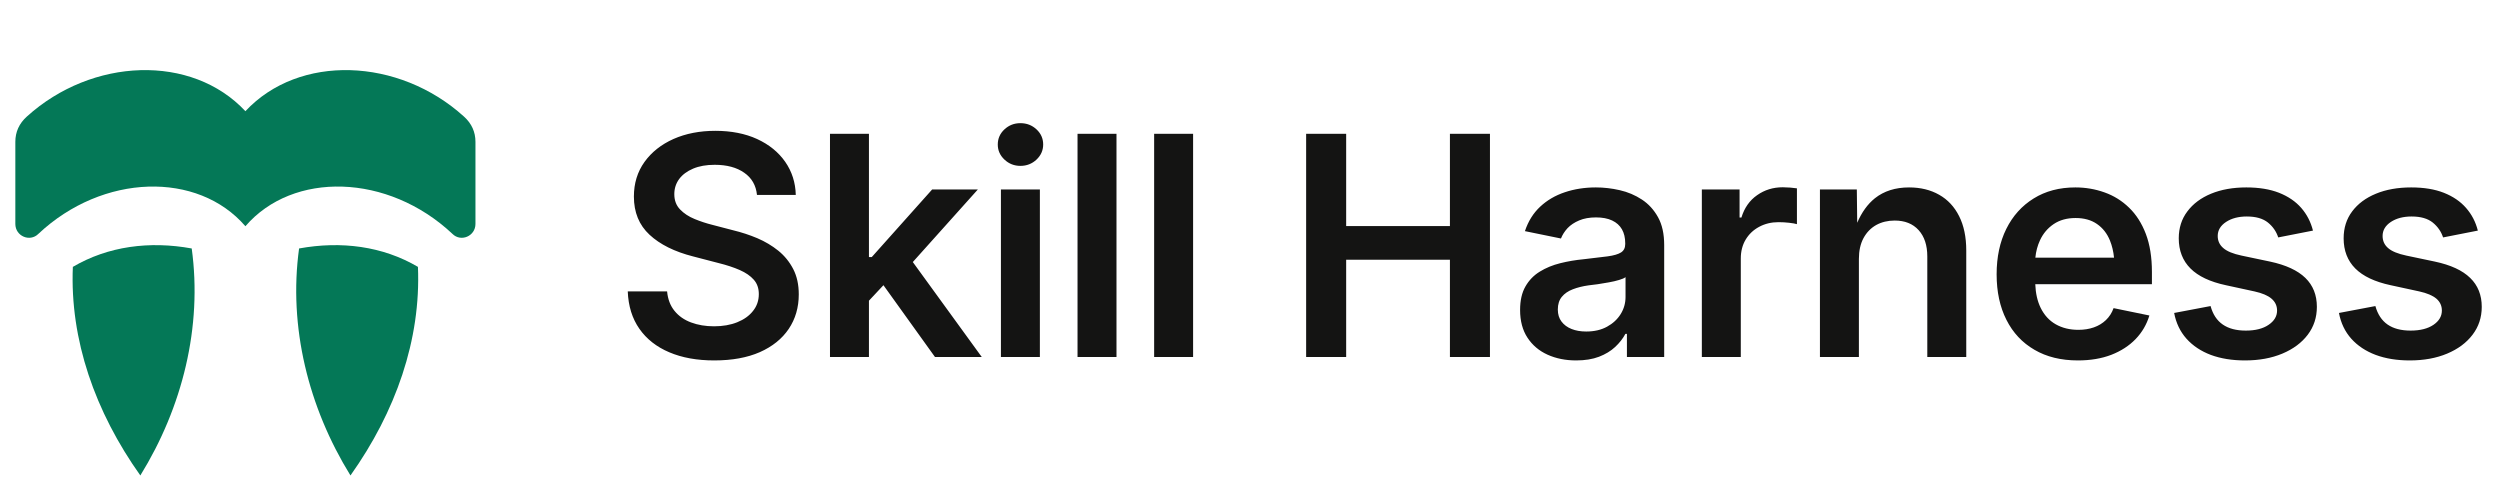
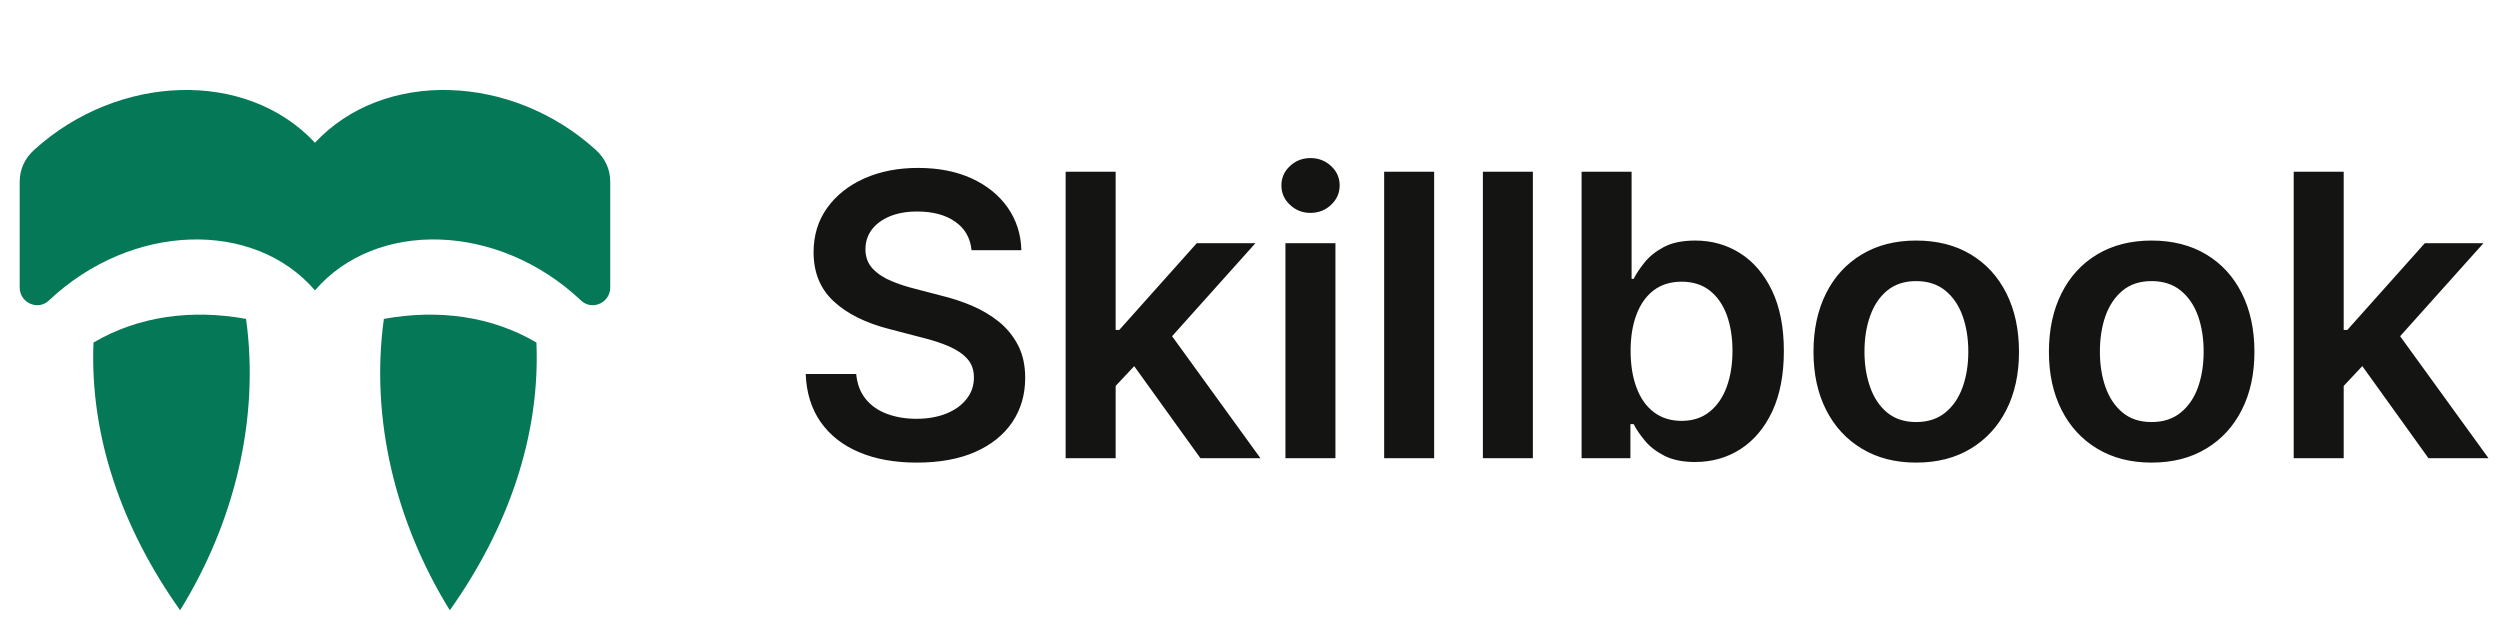
- <svg xmlns="http://www.w3.org/2000/svg" viewBox="0 0 326 64" width="326" height="64" role="img" aria-label="MemWal Skill Harness">
+ <svg xmlns="http://www.w3.org/2000/svg" viewBox="0 0 254 64" width="254" height="64" role="img" aria-label="Skillbook">
  <g fill="#047857">
    <path d="M3.5 15.2C12 7.5 25 7 32 14.5c7-7.5 20-7 28.5.7 1 .9 1.5 2 1.5 3.3v10.7c0 1.6-1.9 2.4-3 1.3-8.4-7.9-20.8-8.2-27-1-6.200-7.200-18.600-6.900-27 1-1.100 1.100-3 .300-3-1.300V18.500c0-1.300.500-2.400 1.500-3.300Z" />
    <path d="M9.500 34.800c4.600-2.700 10-3.400 15.500-2.400 1.400 10.200-1.200 20.700-6.700 29.600-5.900-8.300-9.200-17.700-8.800-27.200Z" />
    <path d="M54.500 34.800c-4.600-2.700-10-3.400-15.500-2.400-1.400 10.200 1.200 20.700 6.700 29.600 5.900-8.300 9.200-17.700 8.800-27.200Z" />
  </g>
-   <path fill="#141413" transform="translate(80 46.55)" d="M13.14 0.45Q9.77 0.45 7.28 -0.61Q4.79 -1.66 3.38 -3.67Q1.97 -5.68 1.86 -8.55H6.99Q7.13 -7.03 7.95 -6.02Q8.77 -5 10.12 -4.5Q11.46 -4 13.11 -4Q14.82 -4 16.14 -4.53Q17.46 -5.06 18.2 -6.01Q18.95 -6.95 18.95 -8.2Q18.95 -9.34 18.29 -10.08Q17.64 -10.82 16.46 -11.34Q15.27 -11.86 13.69 -12.25L10.39 -13.11Q6.74 -14.04 4.7 -15.94Q2.66 -17.83 2.66 -20.92Q2.66 -23.5 4.04 -25.43Q5.43 -27.36 7.83 -28.43Q10.23 -29.49 13.28 -29.49Q16.39 -29.49 18.73 -28.42Q21.07 -27.34 22.39 -25.45Q23.71 -23.55 23.77 -21.13H18.71Q18.52 -23.01 17.04 -24.03Q15.57 -25.06 13.2 -25.06Q11.56 -25.06 10.38 -24.56Q9.2 -24.06 8.56 -23.2Q7.93 -22.34 7.93 -21.23Q7.93 -20.02 8.68 -19.24Q9.43 -18.46 10.58 -17.99Q11.72 -17.52 12.89 -17.23L15.61 -16.52Q17.23 -16.13 18.75 -15.49Q20.27 -14.84 21.49 -13.86Q22.71 -12.87 23.44 -11.46Q24.16 -10.06 24.16 -8.16Q24.16 -5.61 22.85 -3.66Q21.54 -1.72 19.08 -0.63Q16.62 0.45 13.14 0.45ZM28.23 0V-29.1H33.31V-13.03H33.68L41.55 -21.84H47.51L39.03 -12.38L48.02 0H41.92L35.2 -9.36L33.31 -7.34V0ZM50.52 0V-21.84H55.6V0ZM53.06 -24.92Q51.85 -24.92 50.98 -25.74Q50.11 -26.56 50.11 -27.7Q50.11 -28.87 50.98 -29.68Q51.85 -30.49 53.06 -30.49Q54.29 -30.49 55.16 -29.68Q56.03 -28.87 56.03 -27.71Q56.03 -26.56 55.16 -25.74Q54.29 -24.92 53.06 -24.92ZM65.59 -29.1V0H60.51V-29.1ZM75.58 -29.1V0H70.5V-29.1ZM90.32 0V-29.1H95.54V-17.07H109.07V-29.1H114.29V0H109.07V-12.68H95.54V0ZM125.53 0.45Q123.46 0.45 121.8 -0.3Q120.14 -1.05 119.18 -2.52Q118.22 -3.98 118.22 -6.13Q118.22 -7.99 118.92 -9.2Q119.61 -10.41 120.79 -11.13Q121.97 -11.86 123.46 -12.23Q124.94 -12.6 126.54 -12.75Q128.44 -12.97 129.63 -13.12Q130.82 -13.28 131.38 -13.63Q131.93 -13.98 131.93 -14.73V-14.82Q131.93 -15.9 131.5 -16.65Q131.07 -17.4 130.22 -17.8Q129.37 -18.2 128.12 -18.2Q126.85 -18.2 125.93 -17.81Q125 -17.42 124.41 -16.8Q123.83 -16.17 123.55 -15.45L118.85 -16.41Q119.49 -18.34 120.84 -19.6Q122.19 -20.86 124.05 -21.48Q125.92 -22.11 128.1 -22.11Q129.65 -22.11 131.22 -21.75Q132.79 -21.39 134.1 -20.53Q135.41 -19.67 136.21 -18.22Q137.01 -16.78 137.01 -14.59V0H132.15V-3.01H131.95Q131.46 -2.09 130.61 -1.3Q129.76 -0.51 128.51 -0.03Q127.25 0.45 125.53 0.45ZM126.84 -3.32Q128.42 -3.32 129.56 -3.95Q130.7 -4.57 131.34 -5.6Q131.97 -6.62 131.97 -7.83V-10.41Q131.72 -10.21 131.12 -10.04Q130.53 -9.86 129.79 -9.73Q129.06 -9.59 128.35 -9.49Q127.64 -9.39 127.15 -9.34Q126.01 -9.18 125.1 -8.83Q124.18 -8.48 123.66 -7.84Q123.14 -7.21 123.14 -6.19Q123.14 -5.25 123.62 -4.62Q124.1 -3.98 124.93 -3.65Q125.76 -3.32 126.84 -3.32ZM141.92 0V-21.84H146.84V-18.18H147.08Q147.66 -20.08 149.13 -21.1Q150.59 -22.13 152.47 -22.13Q152.9 -22.13 153.43 -22.09Q153.95 -22.05 154.32 -21.99V-17.32Q154.01 -17.42 153.31 -17.5Q152.61 -17.58 151.92 -17.58Q150.52 -17.58 149.39 -16.97Q148.27 -16.37 147.63 -15.3Q147 -14.24 147 -12.85V0ZM162.4 -12.79V0H157.32V-21.84H162.13L162.18 -17.5Q163.06 -19.55 164.49 -20.7Q166.27 -22.11 168.94 -22.11Q171.19 -22.11 172.87 -21.15Q174.55 -20.2 175.47 -18.36Q176.4 -16.52 176.4 -13.89V0H171.32V-13.11Q171.32 -15.29 170.19 -16.54Q169.06 -17.79 167.07 -17.79Q165.72 -17.79 164.66 -17.21Q163.61 -16.62 163 -15.5Q162.4 -14.38 162.4 -12.79ZM190.96 0.45Q187.66 0.45 185.29 -0.94Q182.91 -2.32 181.64 -4.84Q180.36 -7.36 180.36 -10.78Q180.36 -14.16 181.62 -16.7Q182.88 -19.24 185.19 -20.67Q187.5 -22.11 190.63 -22.11Q192.62 -22.11 194.43 -21.46Q196.24 -20.82 197.63 -19.47Q199.03 -18.12 199.82 -16.04Q200.61 -13.96 200.61 -11.09V-9.49H185.4Q185.47 -7.7 186.1 -6.41Q186.8 -4.98 188.07 -4.26Q189.34 -3.54 191.02 -3.54Q192.13 -3.54 193.04 -3.86Q193.95 -4.18 194.61 -4.81Q195.28 -5.45 195.61 -6.37L200.28 -5.41Q199.75 -3.65 198.48 -2.33Q197.21 -1.02 195.31 -0.28Q193.4 0.45 190.96 0.45ZM185.41 -12.95H195.67Q195.55 -14.16 195.14 -15.18Q194.58 -16.56 193.45 -17.34Q192.33 -18.12 190.65 -18.12Q188.97 -18.12 187.8 -17.33Q186.63 -16.54 186.02 -15.23Q185.53 -14.18 185.41 -12.95ZM212.75 0.45Q210.23 0.45 208.29 -0.27Q206.36 -1 205.12 -2.38Q203.88 -3.77 203.51 -5.74L208.26 -6.64Q208.7 -5.02 209.85 -4.23Q210.99 -3.44 212.85 -3.44Q214.72 -3.44 215.82 -4.19Q216.93 -4.94 216.93 -6.05Q216.93 -6.99 216.2 -7.61Q215.48 -8.22 213.98 -8.55L210.25 -9.36Q207.16 -10.02 205.64 -11.54Q204.11 -13.07 204.11 -15.47Q204.11 -17.5 205.23 -18.98Q206.34 -20.47 208.32 -21.29Q210.31 -22.11 212.92 -22.11Q215.4 -22.11 217.19 -21.41Q218.98 -20.7 220.08 -19.44Q221.18 -18.18 221.61 -16.48L217.08 -15.59Q216.71 -16.74 215.74 -17.53Q214.76 -18.32 212.98 -18.32Q211.36 -18.32 210.28 -17.61Q209.19 -16.89 209.19 -15.78Q209.19 -14.82 209.92 -14.2Q210.64 -13.57 212.3 -13.22L216.01 -12.44Q219.11 -11.78 220.62 -10.31Q222.12 -8.85 222.12 -6.54Q222.12 -4.47 220.93 -2.9Q219.74 -1.33 217.62 -0.44Q215.5 0.45 212.75 0.45ZM234.24 0.45Q231.72 0.45 229.79 -0.27Q227.85 -1 226.61 -2.38Q225.37 -3.77 225 -5.74L229.75 -6.64Q230.2 -5.02 231.34 -4.23Q232.48 -3.44 234.34 -3.44Q236.21 -3.44 237.32 -4.19Q238.42 -4.94 238.42 -6.05Q238.42 -6.99 237.7 -7.61Q236.97 -8.22 235.47 -8.55L231.74 -9.36Q228.65 -10.02 227.13 -11.54Q225.61 -13.07 225.61 -15.47Q225.61 -17.5 226.72 -18.98Q227.83 -20.47 229.82 -21.29Q231.8 -22.11 234.42 -22.11Q236.9 -22.11 238.68 -21.41Q240.47 -20.7 241.57 -19.44Q242.68 -18.18 243.11 -16.48L238.58 -15.59Q238.2 -16.74 237.23 -17.53Q236.25 -18.32 234.47 -18.32Q232.85 -18.32 231.77 -17.61Q230.69 -16.89 230.69 -15.78Q230.69 -14.82 231.41 -14.2Q232.13 -13.57 233.79 -13.22L237.5 -12.44Q240.61 -11.78 242.11 -10.31Q243.62 -8.85 243.62 -6.54Q243.62 -4.47 242.42 -2.9Q241.23 -1.33 239.11 -0.44Q236.99 0.45 234.24 0.45Z" />
+   <path fill="#141413" transform="translate(80 46.55)" d="M13.14 0.45Q9.77 0.45 7.28 -0.61Q4.79 -1.66 3.38 -3.67Q1.97 -5.68 1.86 -8.55H6.99Q7.13 -7.03 7.95 -6.02Q8.77 -5 10.12 -4.5Q11.46 -4 13.11 -4Q14.82 -4 16.14 -4.53Q17.46 -5.06 18.2 -6.01Q18.95 -6.95 18.95 -8.2Q18.95 -9.34 18.29 -10.08Q17.64 -10.82 16.46 -11.34Q15.27 -11.86 13.69 -12.25L10.39 -13.11Q6.74 -14.04 4.7 -15.94Q2.66 -17.83 2.66 -20.92Q2.66 -23.5 4.04 -25.43Q5.43 -27.36 7.83 -28.43Q10.23 -29.49 13.28 -29.49Q16.39 -29.49 18.73 -28.42Q21.07 -27.34 22.39 -25.45Q23.71 -23.55 23.77 -21.13H18.71Q18.52 -23.01 17.04 -24.03Q15.57 -25.06 13.2 -25.06Q11.56 -25.06 10.38 -24.56Q9.2 -24.06 8.56 -23.2Q7.93 -22.34 7.93 -21.23Q7.93 -20.02 8.68 -19.24Q9.43 -18.46 10.58 -17.99Q11.72 -17.52 12.89 -17.23L15.61 -16.52Q17.23 -16.13 18.75 -15.49Q20.27 -14.84 21.49 -13.86Q22.71 -12.87 23.44 -11.46Q24.16 -10.06 24.16 -8.16Q24.16 -5.61 22.85 -3.66Q21.54 -1.72 19.08 -0.63Q16.62 0.45 13.14 0.45ZM32.92 -6.88V-13.03H33.72L41.59 -21.84H47.55L37.9 -11.07H36.85ZM28.27 0V-29.1H33.35V0ZM41.96 0 34.81 -9.94 38.25 -13.54 48.06 0ZM50.6 0V-21.84H55.68V0ZM53.14 -24.92Q51.93 -24.92 51.06 -25.74Q50.19 -26.56 50.19 -27.7Q50.19 -28.87 51.06 -29.68Q51.93 -30.49 53.14 -30.49Q54.37 -30.49 55.24 -29.68Q56.11 -28.87 56.11 -27.71Q56.11 -26.56 55.24 -25.74Q54.37 -24.92 53.14 -24.92ZM65.71 -29.1V0H60.63V-29.1ZM75.74 -29.1V0H70.66V-29.1ZM92.21 0.39Q90.36 0.39 89.11 -0.24Q87.86 -0.88 87.12 -1.78Q86.37 -2.68 85.98 -3.46H85.65V0H80.69V-29.1H85.77V-18.22H85.98Q86.37 -19 87.1 -19.9Q87.82 -20.8 89.06 -21.46Q90.3 -22.11 92.23 -22.11Q94.77 -22.11 96.8 -20.82Q98.84 -19.53 100.04 -17.02Q101.24 -14.51 101.24 -10.88Q101.24 -7.29 100.07 -4.77Q98.89 -2.25 96.85 -0.93Q94.81 0.39 92.21 0.39ZM90.85 -3.79Q92.55 -3.79 93.7 -4.72Q94.85 -5.64 95.44 -7.26Q96.02 -8.87 96.02 -10.9Q96.02 -12.93 95.45 -14.52Q94.87 -16.11 93.72 -17.02Q92.57 -17.93 90.85 -17.93Q89.17 -17.93 88.01 -17.05Q86.86 -16.17 86.27 -14.6Q85.67 -13.03 85.67 -10.9Q85.67 -8.77 86.27 -7.17Q86.86 -5.57 88.02 -4.68Q89.19 -3.79 90.85 -3.79ZM114.68 0.45Q111.5 0.45 109.16 -0.97Q106.81 -2.38 105.53 -4.91Q104.25 -7.44 104.25 -10.8Q104.25 -14.2 105.53 -16.75Q106.81 -19.3 109.16 -20.7Q111.5 -22.11 114.68 -22.11Q117.89 -22.11 120.23 -20.7Q122.57 -19.3 123.85 -16.75Q125.13 -14.2 125.13 -10.8Q125.13 -7.44 123.85 -4.91Q122.57 -2.38 120.23 -0.97Q117.89 0.45 114.68 0.45ZM114.68 -3.67Q116.46 -3.67 117.64 -4.63Q118.82 -5.59 119.4 -7.21Q119.98 -8.83 119.98 -10.82Q119.98 -12.83 119.4 -14.45Q118.82 -16.07 117.64 -17.03Q116.46 -17.99 114.68 -17.99Q112.91 -17.99 111.74 -17.03Q110.58 -16.07 110.01 -14.46Q109.43 -12.85 109.43 -10.82Q109.43 -8.83 110.01 -7.21Q110.58 -5.59 111.74 -4.63Q112.91 -3.67 114.68 -3.67ZM138.6 0.45Q135.42 0.45 133.07 -0.97Q130.73 -2.38 129.45 -4.91Q128.17 -7.44 128.17 -10.8Q128.17 -14.2 129.45 -16.75Q130.73 -19.3 133.07 -20.7Q135.42 -22.11 138.6 -22.11Q141.8 -22.11 144.15 -20.7Q146.49 -19.3 147.77 -16.75Q149.05 -14.2 149.05 -10.8Q149.05 -7.44 147.77 -4.91Q146.49 -2.38 144.15 -0.97Q141.8 0.45 138.6 0.45ZM138.6 -3.67Q140.38 -3.67 141.56 -4.63Q142.74 -5.59 143.32 -7.21Q143.89 -8.83 143.89 -10.82Q143.89 -12.83 143.32 -14.45Q142.74 -16.07 141.56 -17.03Q140.38 -17.99 138.6 -17.99Q136.82 -17.99 135.66 -17.03Q134.5 -16.07 133.92 -14.46Q133.35 -12.85 133.35 -10.82Q133.35 -8.83 133.92 -7.21Q134.5 -5.59 135.66 -4.63Q136.82 -3.67 138.6 -3.67ZM157.69 -6.88V-13.03H158.49L166.36 -21.84H172.32L162.67 -11.07H161.62ZM153.04 0V-29.1H158.12V0ZM166.73 0 159.59 -9.94 163.02 -13.54 172.83 0Z" />
</svg>
